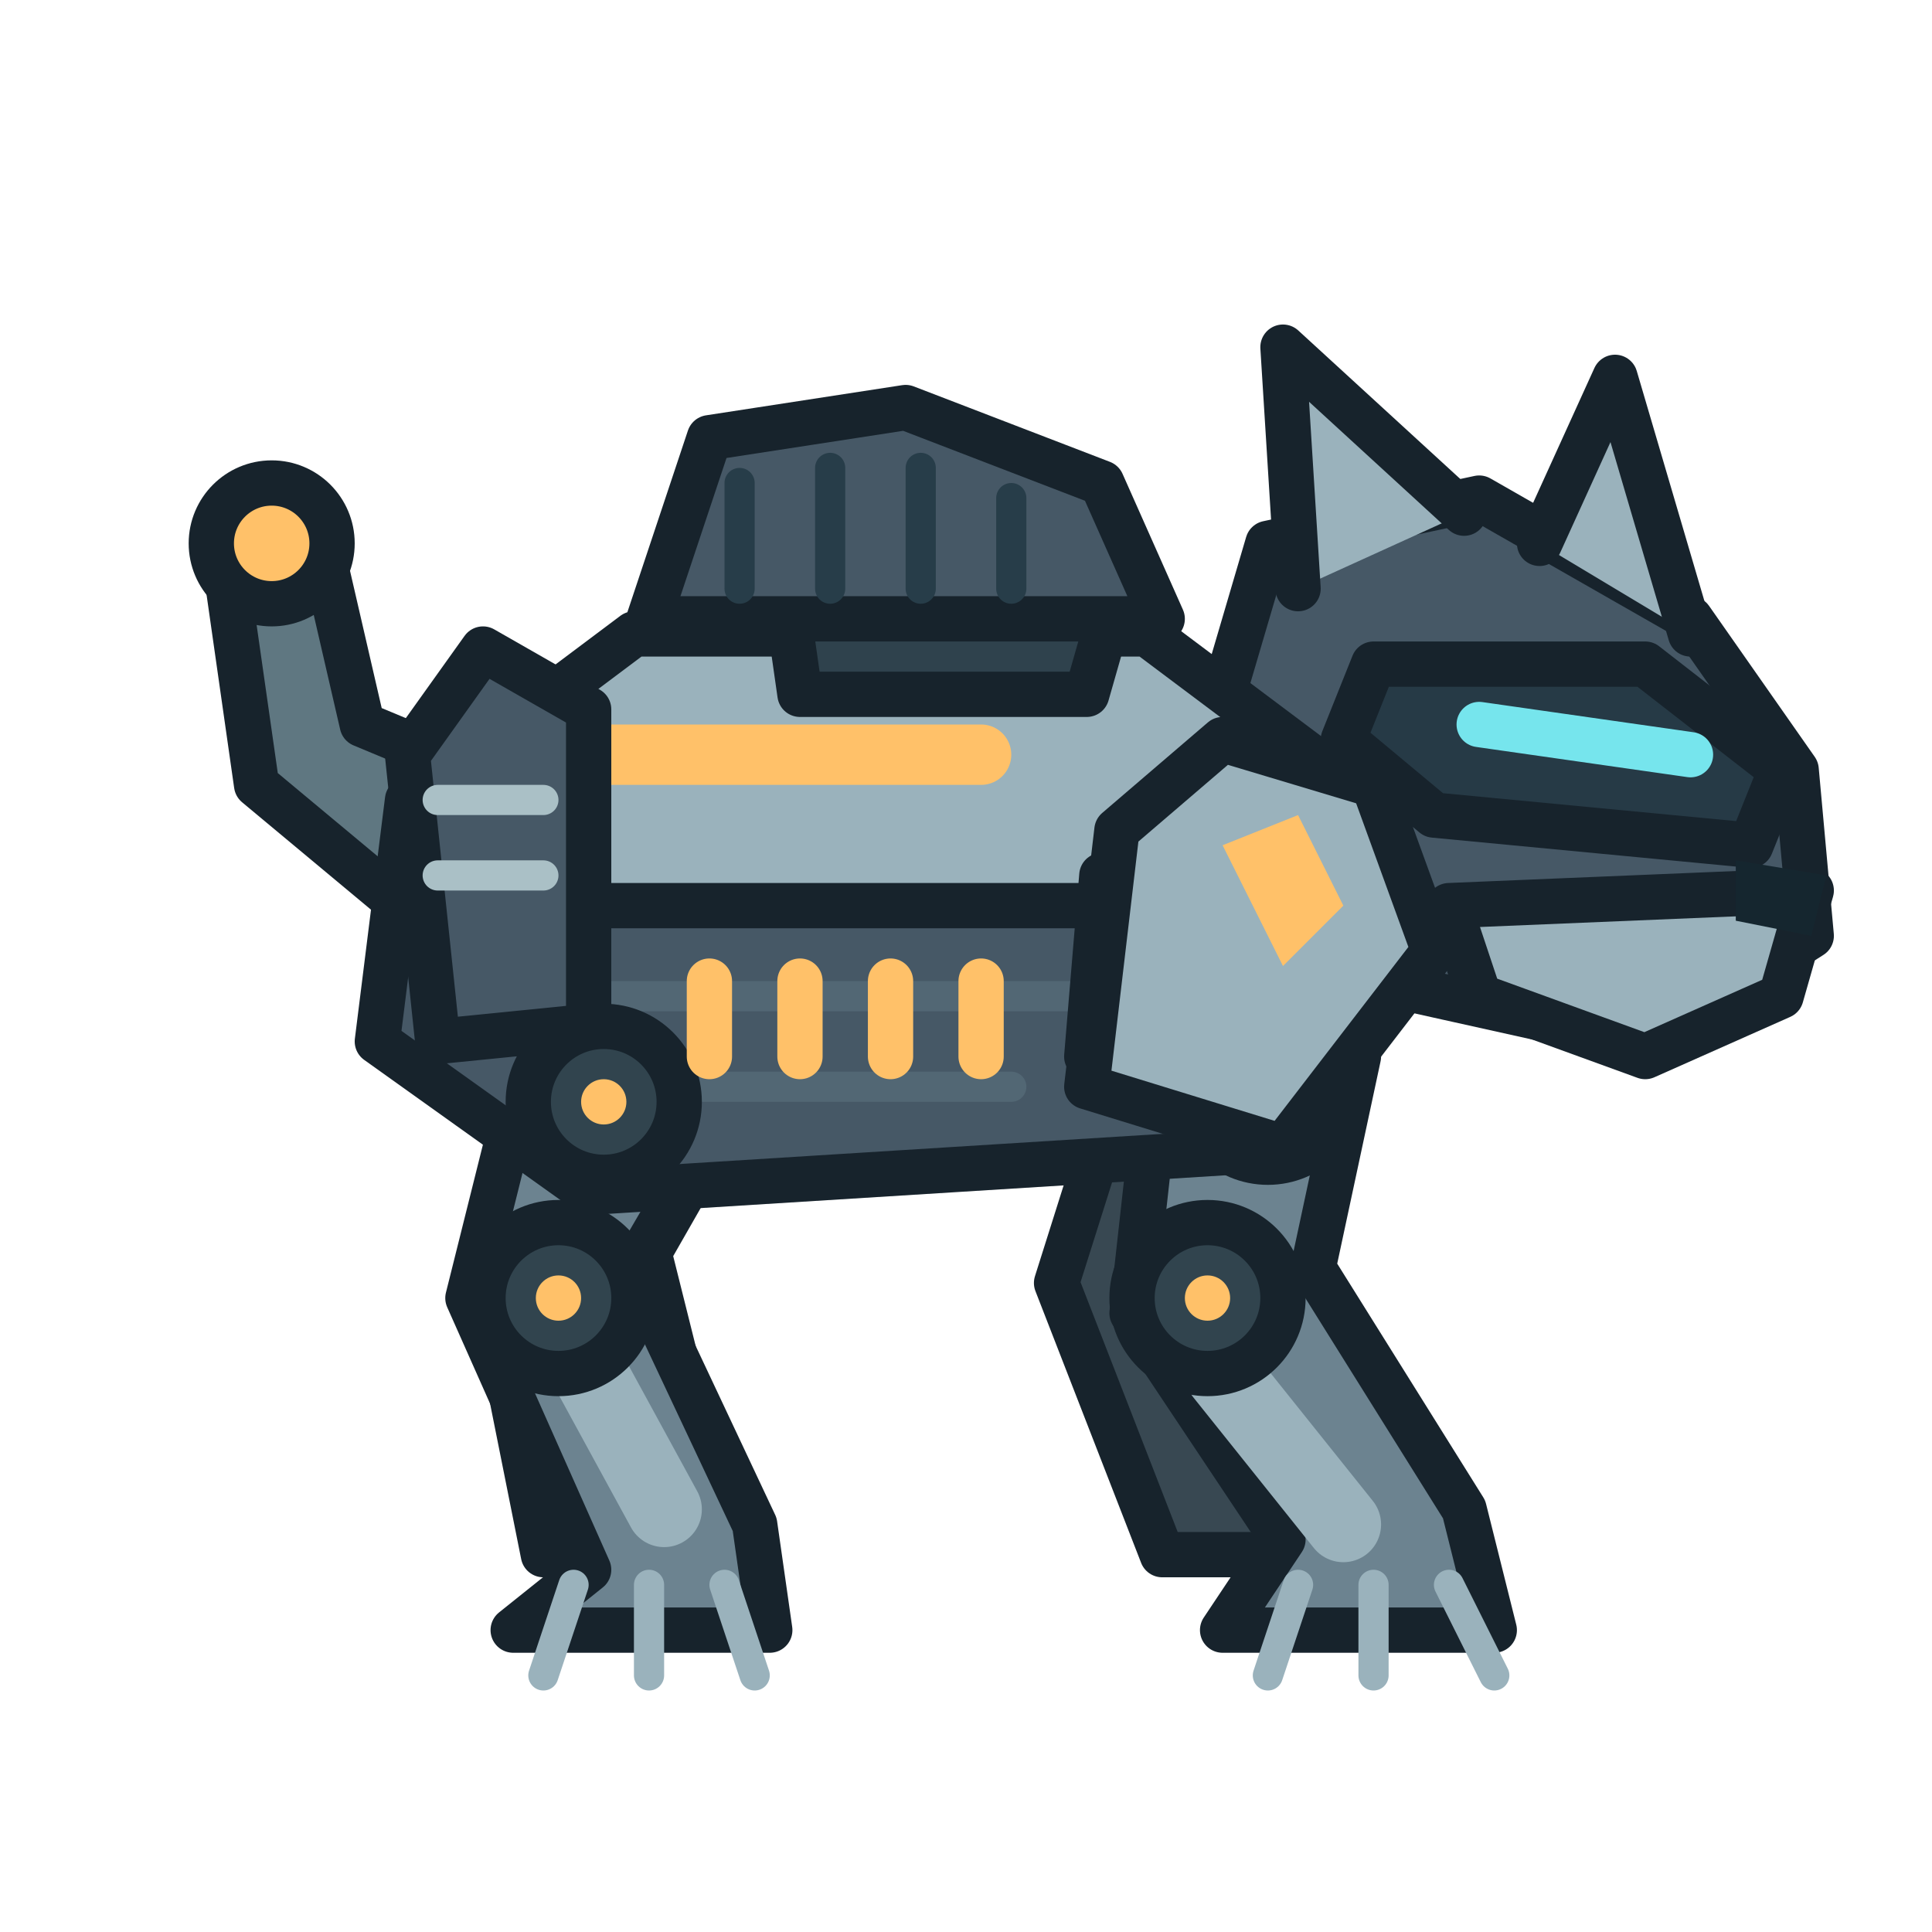
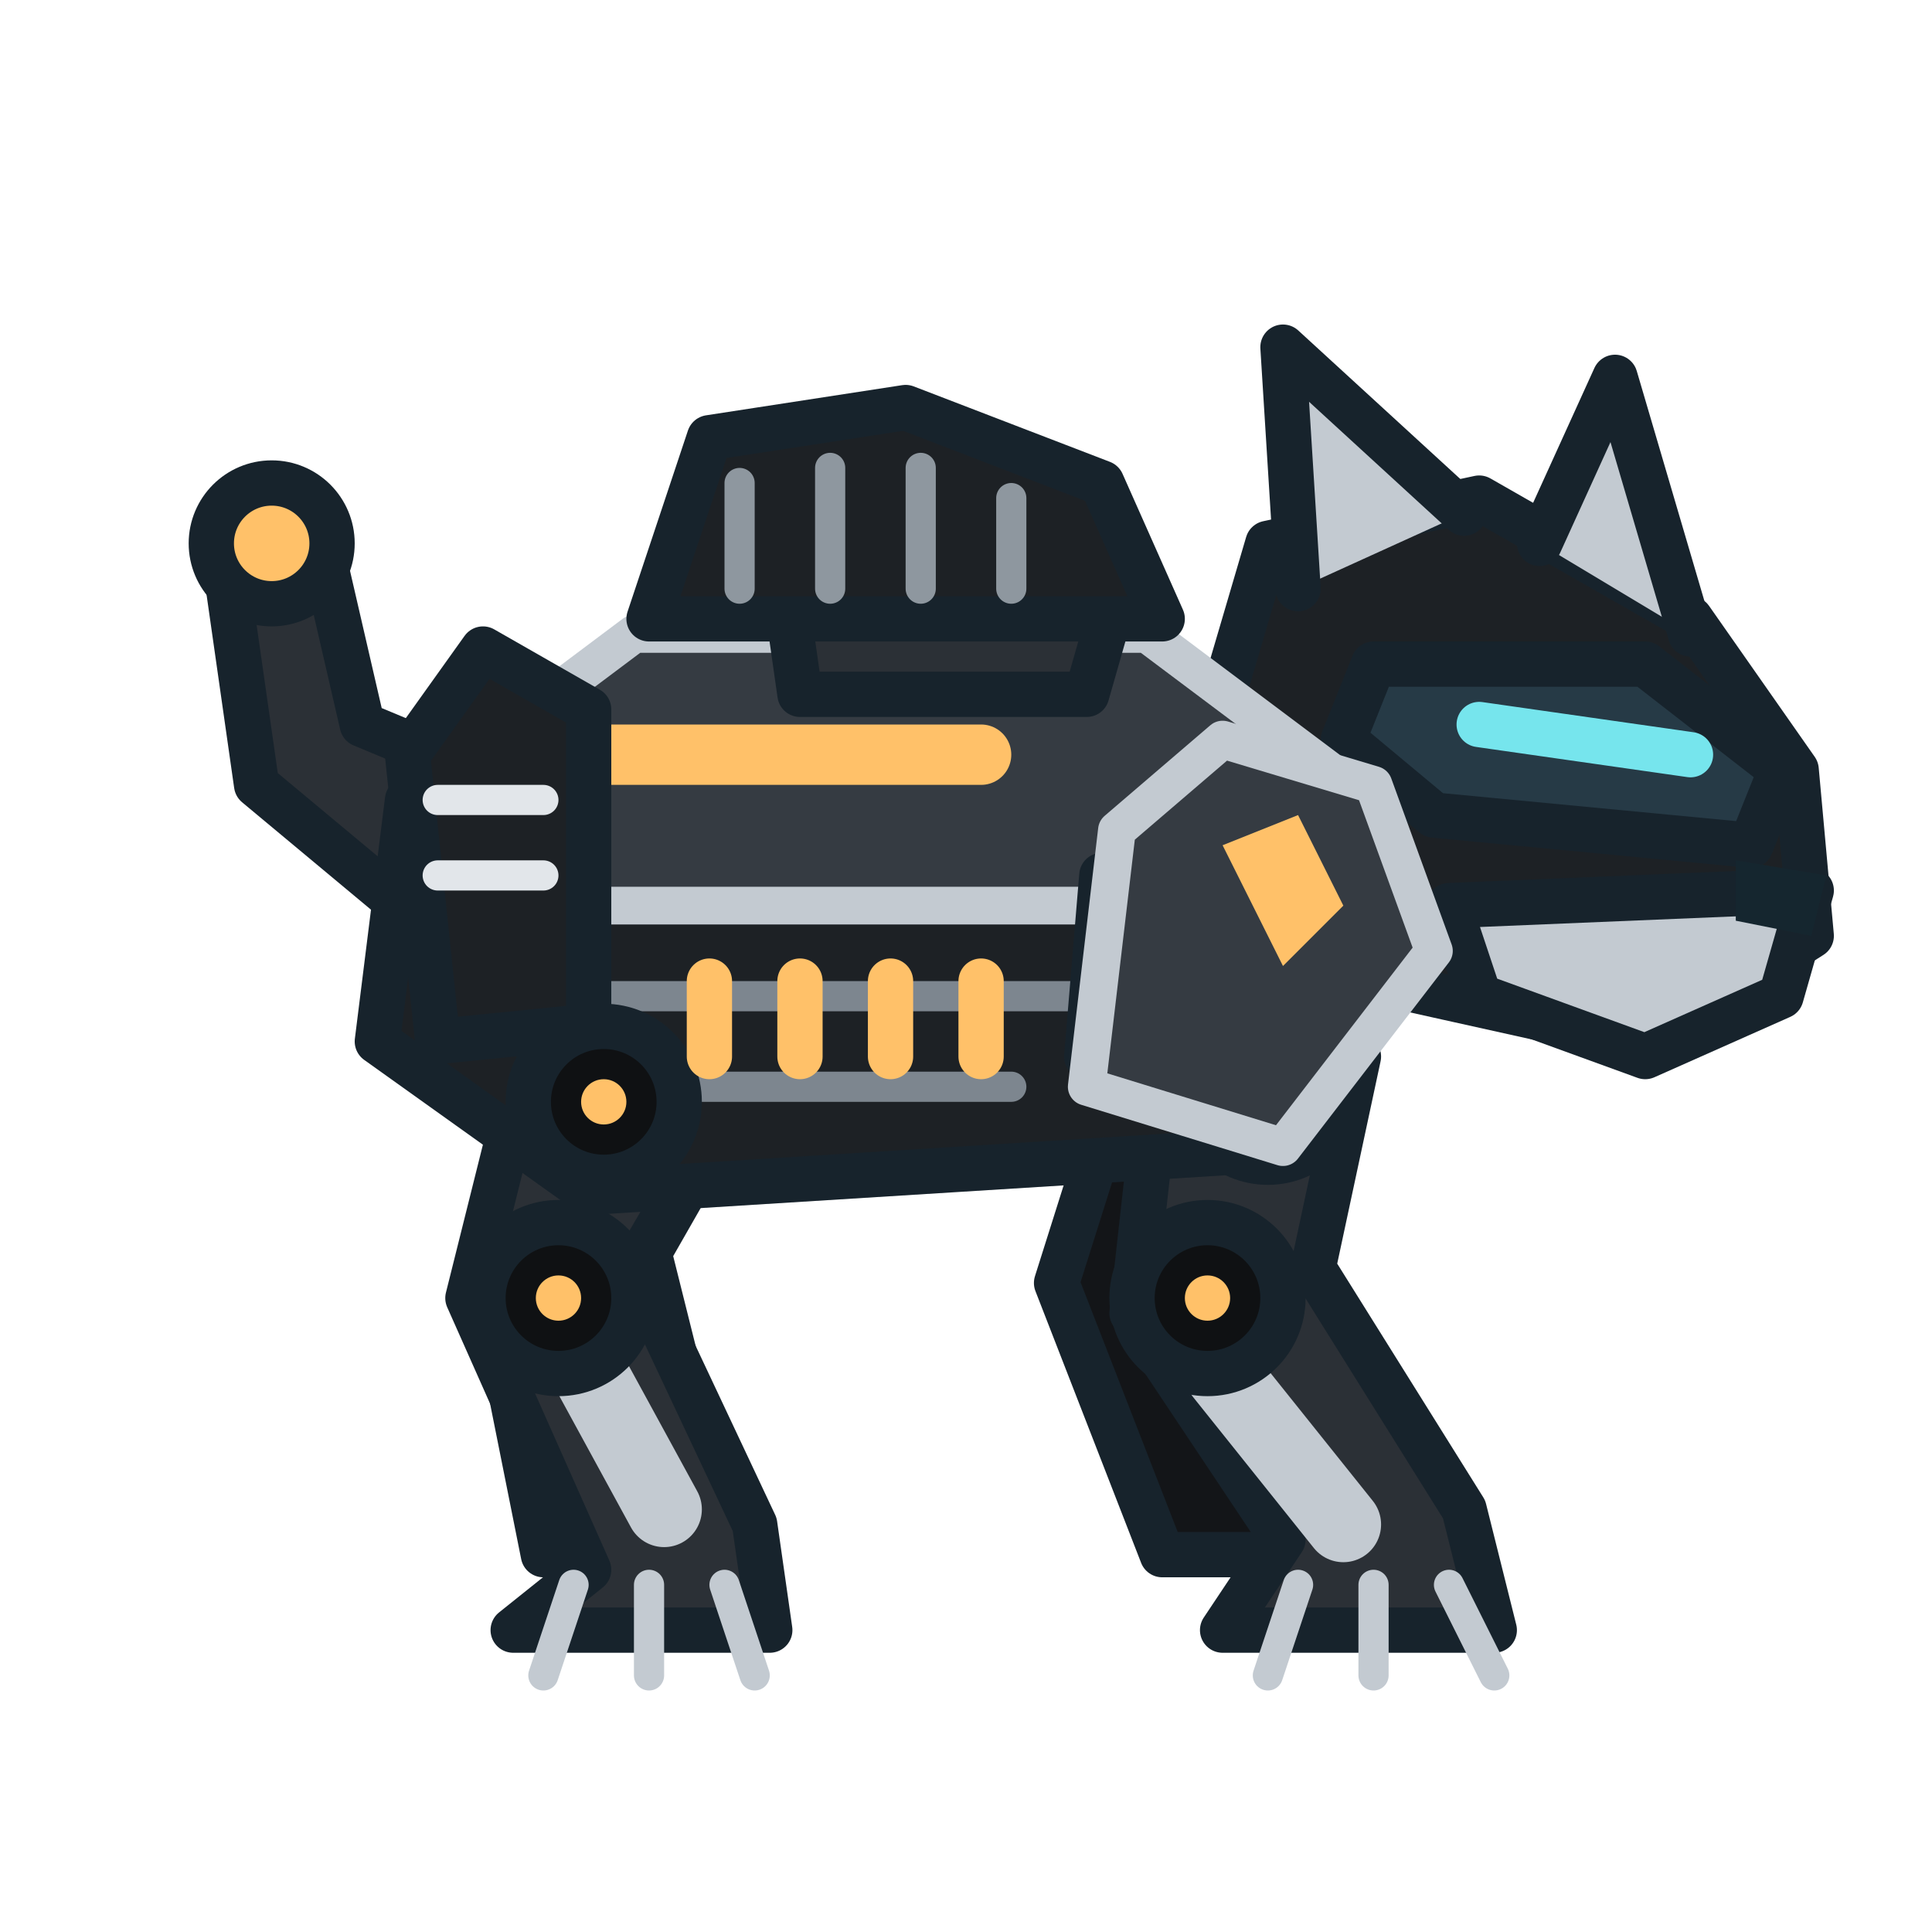
<svg xmlns="http://www.w3.org/2000/svg" width="128" height="128" viewBox="0 0 128 128">
  <g stroke="#17232c" stroke-width="3" stroke-linecap="round" stroke-linejoin="round">
    <g id="part-hindFar">
-       <path d="M38 67 32 83 36 103 48 103 43 83 51 69" fill="#384852" />
+       <path d="M38 67 32 83 36 103 48 103 43 83 51 69" fill="#131518" />
    </g>
    <g id="part-frontFar">
-       <path d="M76 66 70 85 77 103 89 103 82 83 88 68" fill="#384852" />
+       <path d="M76 66 70 85 77 103 89 103 82 83 88 68" fill="#131518" />
    </g>
    <g id="part-hindNear">
-       <path d="M35 70 31 86 39 104 34 108 51 108 50 101 42 84 49 72" fill="#6c8390" />
-       <path d="M38 89 44 100" stroke="#9ab2bc" stroke-width="5" />
-       <circle cx="37" cy="86" r="5" fill="#31444e" />
+       <path d="M35 70 31 86 39 104 34 108 51 108 50 101 42 84 49 72" fill="#2b3036" />
+       <path d="M38 89 44 100" stroke="#c3cad1" stroke-width="5" />
+       <circle cx="37" cy="86" r="5" fill="#0f1113" />
      <circle cx="37" cy="86" r="1.5" fill="#ffc169" stroke="none" />
-       <path d="M38 105 36 111 M43 105 43 111 M48 105 50 111" stroke="#9ab2bc" stroke-width="2" />
+       <path d="M38 105 36 111 M43 105 43 111 M48 105 50 111" stroke="#c3cad1" stroke-width="2" />
    </g>
    <g id="part-frontNear">
-       <path d="M77 69 75 87 85 102 81 108 99 108 97 100 87 84 90 70" fill="#6c8390" />
-       <path d="M81 91 89 101" stroke="#9ab2bc" stroke-width="5" />
-       <circle cx="80" cy="86" r="5" fill="#31444e" />
+       <path d="M77 69 75 87 85 102 81 108 99 108 97 100 87 84 90 70" fill="#2b3036" />
+       <path d="M81 91 89 101" stroke="#c3cad1" stroke-width="5" />
+       <circle cx="80" cy="86" r="5" fill="#0f1113" />
      <circle cx="80" cy="86" r="1.5" fill="#ffc169" stroke="none" />
-       <path d="M86 105 84 111 M91 105 91 111 M96 105 99 111" stroke="#9ab2bc" stroke-width="2" />
+       <path d="M86 105 84 111 M91 105 91 111 M96 105 99 111" stroke="#c3cad1" stroke-width="2" />
    </g>
    <g id="part-body">
-       <path d="M29 62 17 52 15 38 21 35 24 48 36 53" fill="#5f7781" />
+       <path d="M29 62 17 52 15 38 21 35 24 48 36 53" fill="#2b3036" />
      <circle cx="18" cy="36" r="4" fill="#ffc169" />
-       <path d="M27 53 40 44 75 44 90 54 87 76 39 79 25 69Z" fill="#465866" />
-       <path d="M37 46 72 46 83 53 74 60 33 59Z" fill="#9ab2bc" stroke="none" />
-       <path d="M37 66H72 M45 72H67" fill="none" stroke="#526774" stroke-width="2" />
-       <circle cx="40" cy="73" r="5" fill="#31444e" />
+       <path d="M27 53 40 44 75 44 90 54 87 76 39 79 25 69Z" fill="#1d2125" />
+       <path d="M37 46 72 46 83 53 74 60 33 59Z" fill="#2a2f35" stroke="none" />
+       <path d="M37 66H72 M45 72H67" fill="none" stroke="#7d868f" stroke-width="2" />
+       <circle cx="40" cy="73" r="5" fill="#0f1113" />
      <circle cx="40" cy="73" r="1.5" fill="#ffc169" stroke="none" />
-       <circle cx="84" cy="72" r="5" fill="#31444e" />
+       <circle cx="84" cy="72" r="5" fill="#0f1113" />
      <circle cx="84" cy="72" r="1.5" fill="#ffc169" stroke="none" />
-       <path d="M79 53 84 36 98 33 112 41 119 51 120 62 109 69 91 65 85 59Z" fill="#465866" />
-       <path d="M86 39 85 23 97 34 M102 36 107 25 112 42" fill="#9ab2bc" />
+       <path d="M79 53 84 36 98 33 112 41 119 51 120 62 109 69 91 65 85 59Z" fill="#1d2125" />
+       <path d="M86 39 85 23 97 34 M102 36 107 25 112 42" fill="#c3cad1" />
      <path d="M91 44 109 44 118 51 116 56 95 54 89 49Z" fill="#263a46" />
      <path d="m98 48 14 2" stroke="#76e5ed" stroke-width="3" />
-       <path d="M96 60 120 59 118 66 109 70 98 66Z" fill="#9ab2bc" />
+       <path d="M96 60 120 59 118 66 109 70 98 66Z" fill="#c3cad1" />
      <path d="M115 57 121 58 120 62 115 61Z" fill="#15262f" stroke="none" />
-       <path d="M30 51 42 42 76 42 88 51 78 60 39 60Z" fill="#9ab2bc" />
+       <path d="M30 51 42 42 76 42 88 51 78 60 39 60Z" fill="#353b42" stroke="#c3cad1" stroke-width="2.5" />
      <path d="M40 50H65" stroke="#ffc169" stroke-width="4" />
-       <path d="M52 39 57 34 70 34 74 39 72 46 53 46Z" fill="#2f424d" />
+       <path d="M52 39 57 34 70 34 74 39 72 46 53 46Z" fill="#2b3036" />
      <path d="M58 37H68" stroke="#ffc169" stroke-width="3" />
-       <path d="M27 50 32 43 39 47 39 68 29 69Z M73 58 86 54 90 63 84 73 72 70Z" fill="#465866" />
-       <path d="M29 53H36 M29 58H36" stroke="#aac0c6" stroke-width="2" />
-       <path d="M74 55 81 49 91 52 95 63 85 76 72 72Z" fill="#9ab2bc" />
-       <path d="M43 41 47 29 60 27 73 32 77 41Z" fill="#465866" />
-       <path d="M49 32V39 M55 31V39 M61 31V39 M67 33V39" stroke="#273d49" stroke-width="2" />
+       <path d="M27 50 32 43 39 47 39 68 29 69Z M73 58 86 54 90 63 84 73 72 70Z" fill="#1d2125" />
+       <path d="M29 53H36 M29 58H36" stroke="#e2e6ea" stroke-width="2" />
+       <path d="M74 55 81 49 91 52 95 63 85 76 72 72Z" fill="#353b42" stroke="#c3cad1" stroke-width="2.5" />
+       <path d="M43 41 47 29 60 27 73 32 77 41Z" fill="#1d2125" />
+       <path d="M49 32V39 M55 31V39 M61 31V39 M67 33V39" stroke="#8e979f" stroke-width="2" />
      <path d="M81 56 86 54 89 60 85 64Z" fill="#ffc169" stroke="none" />
      <path d="M47 65v5" stroke="#ffc169" stroke-width="3" />
      <path d="M53 65v5" stroke="#ffc169" stroke-width="3" />
      <path d="M59 65v5" stroke="#ffc169" stroke-width="3" />
      <path d="M65 65v5" stroke="#ffc169" stroke-width="3" />
    </g>
  </g>
</svg>
